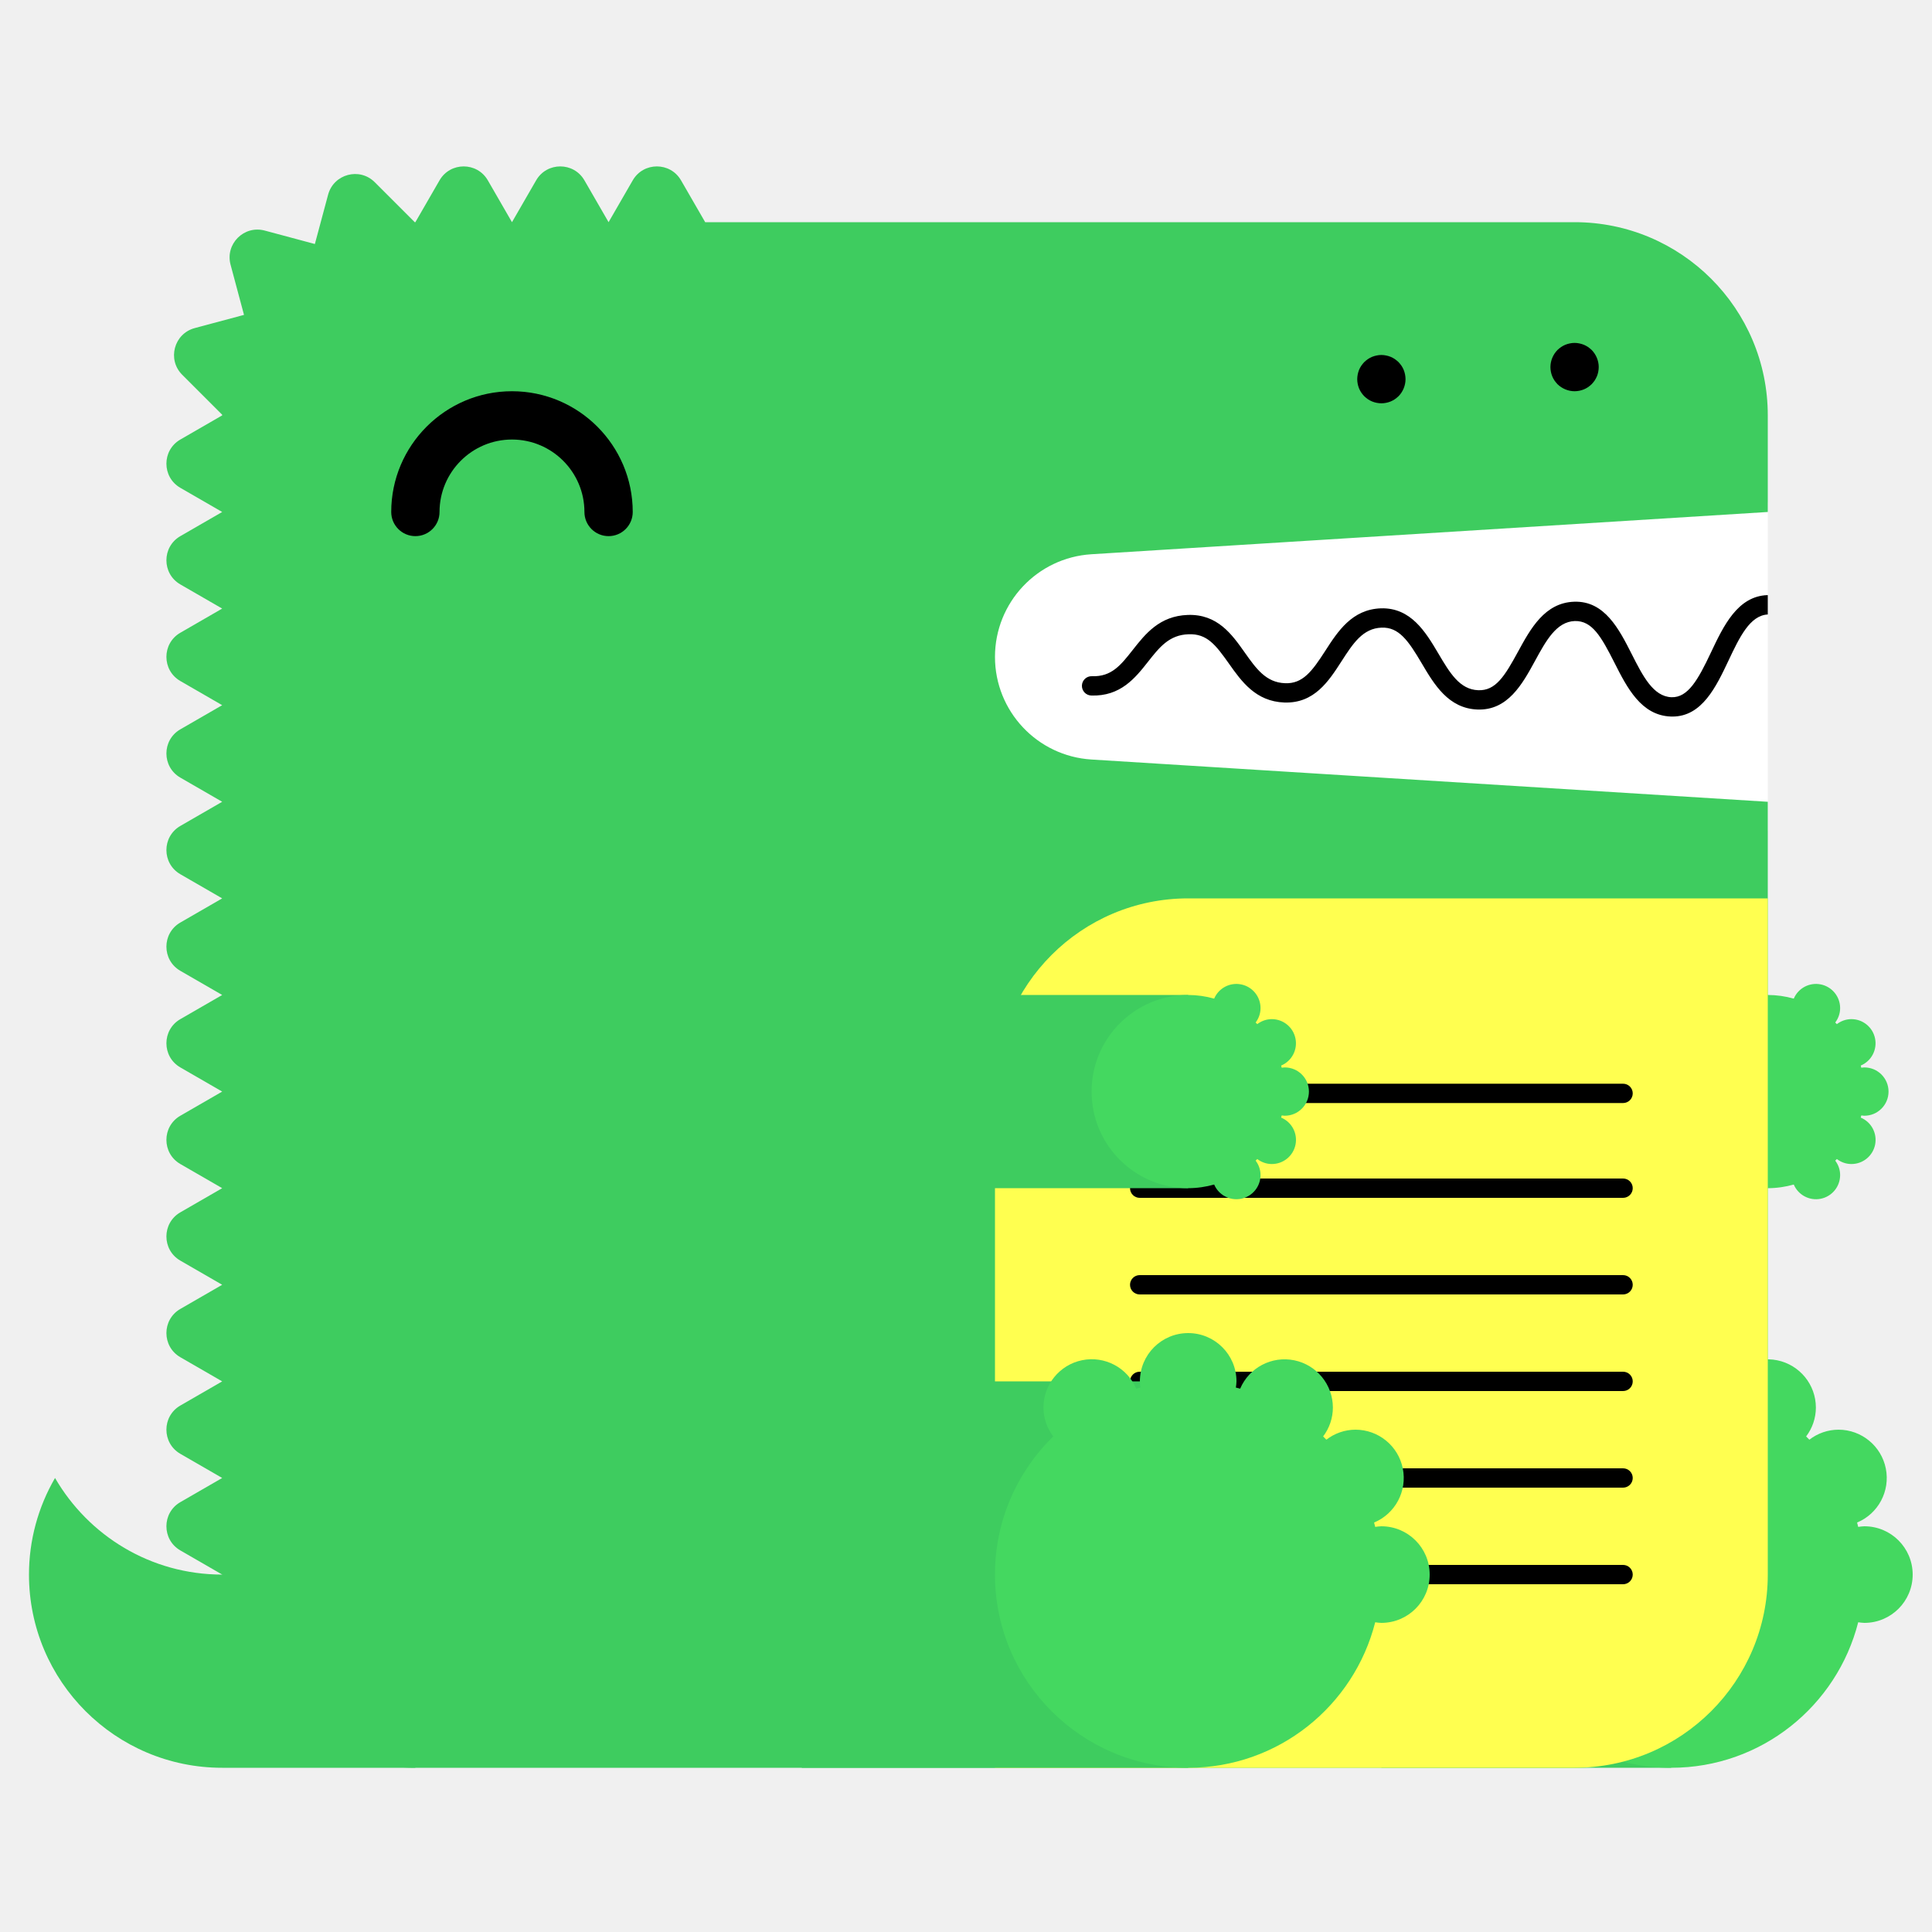
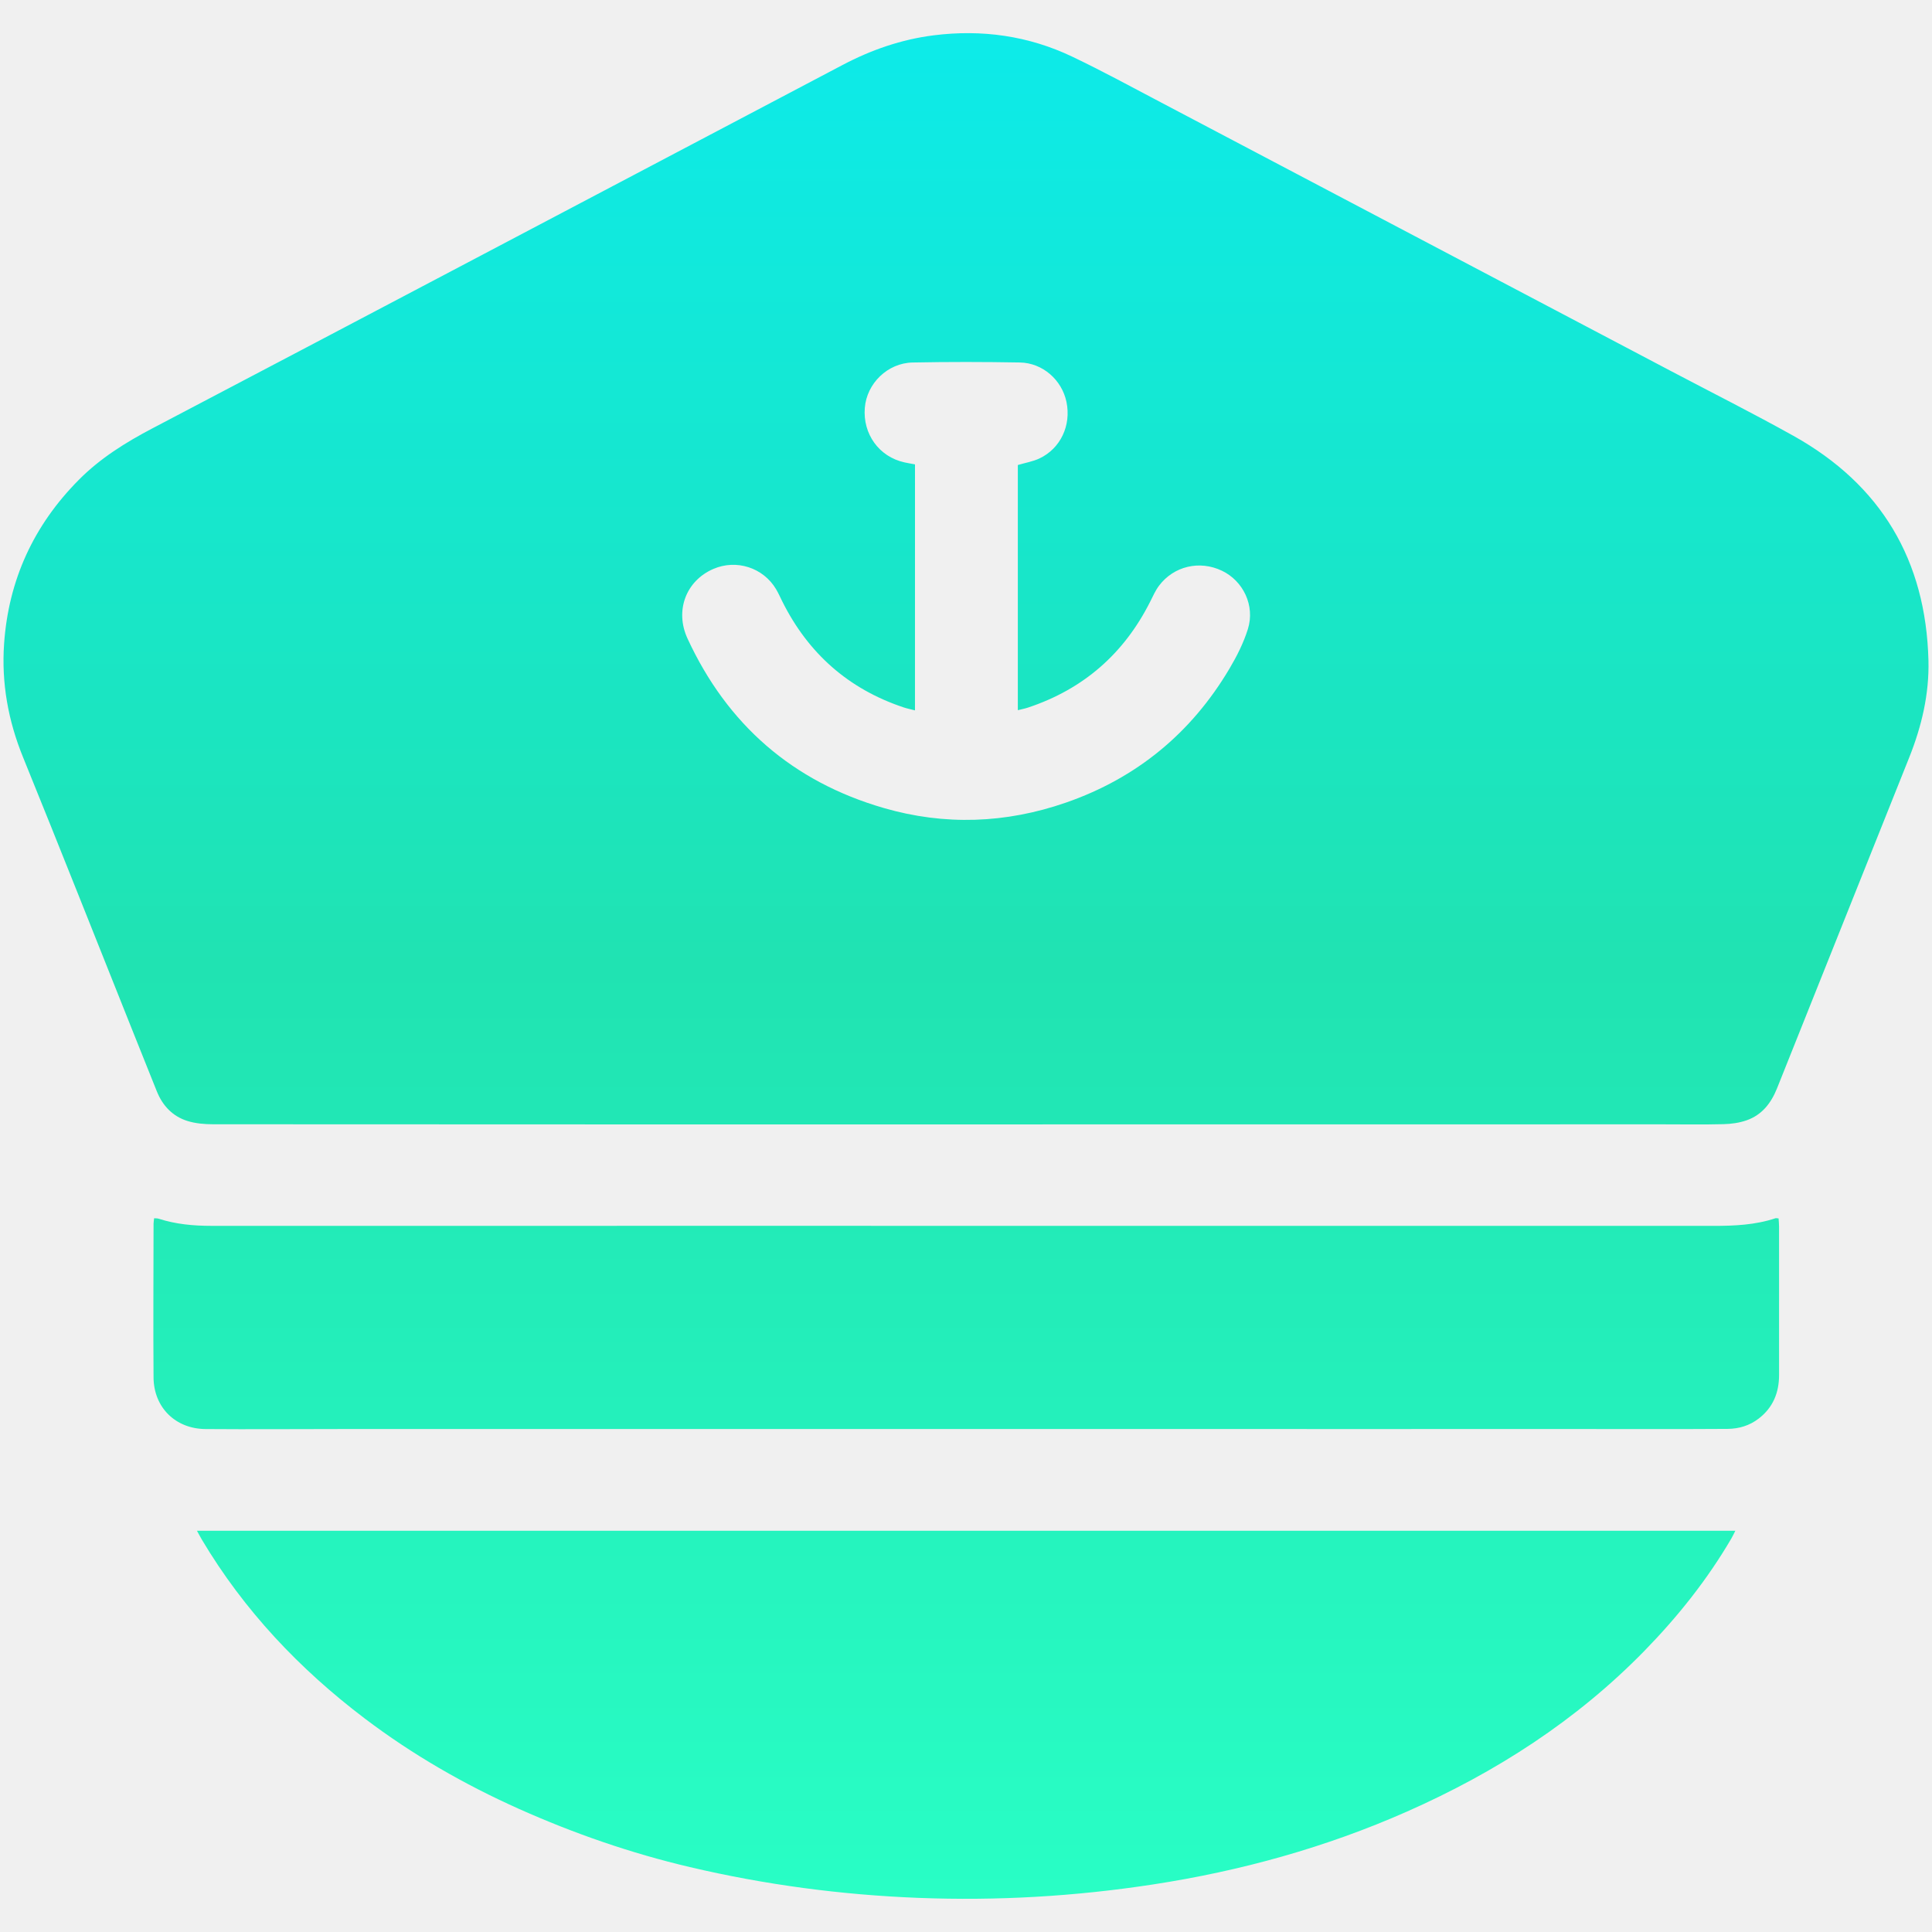
- <svg xmlns="http://www.w3.org/2000/svg" width="200" height="200" viewBox="0 0 200 200">
-   <g fill="none" fill-rule="evenodd">
-     <path fill="#FFF" d="M99 52h84v34H99z" />
-     <path d="M23 163c-7.398 0-13.843-4.027-17.303-10A19.886 19.886 0 0 0 3 163c0 11.046 8.954 20 20 20h20v-20H23z" fill="#3ECC5F" />
-     <path d="M112.98 57.376L183 53V43c0-11.046-8.954-20-20-20H73l-2.5-4.33c-1.112-1.925-3.889-1.925-5 0L63 23l-2.5-4.33c-1.111-1.925-3.889-1.925-5 0L53 23l-2.5-4.33c-1.111-1.925-3.889-1.925-5 0L43 23c-.022 0-.042.003-.065.003l-4.142-4.141c-1.57-1.571-4.252-.853-4.828 1.294l-1.369 5.104-5.192-1.392c-2.148-.575-4.111 1.389-3.535 3.536l1.39 5.193-5.102 1.367c-2.148.576-2.867 3.259-1.296 4.83l4.142 4.142c0 .021-.003.042-.003.064l-4.33 2.5c-1.925 1.111-1.925 3.889 0 5L23 53l-4.33 2.5c-1.925 1.111-1.925 3.889 0 5L23 63l-4.33 2.5c-1.925 1.111-1.925 3.889 0 5L23 73l-4.33 2.5c-1.925 1.111-1.925 3.889 0 5L23 83l-4.33 2.5c-1.925 1.111-1.925 3.889 0 5L23 93l-4.33 2.5c-1.925 1.111-1.925 3.889 0 5L23 103l-4.33 2.5c-1.925 1.111-1.925 3.889 0 5L23 113l-4.33 2.5c-1.925 1.111-1.925 3.889 0 5L23 123l-4.33 2.5c-1.925 1.111-1.925 3.889 0 5L23 133l-4.33 2.5c-1.925 1.111-1.925 3.889 0 5L23 143l-4.33 2.5c-1.925 1.111-1.925 3.889 0 5L23 153l-4.33 2.5c-1.925 1.111-1.925 3.889 0 5L23 163c0 11.046 8.954 20 20 20h120c11.046 0 20-8.954 20-20V83l-70.02-4.376A10.645 10.645 0 0 1 103 68c0-5.621 4.37-10.273 9.98-10.624" fill="#3ECC5F" />
-     <path fill="#3ECC5F" d="M143 183h30v-40h-30z" />
-     <path d="M193 158c-.219 0-.428.037-.639.064-.038-.15-.074-.301-.116-.451A5 5 0 0 0 190.32 148a4.96 4.96 0 0 0-3.016 1.036 26.531 26.531 0 0 0-.335-.336 4.955 4.955 0 0 0 1.011-2.987 5 5 0 0 0-9.599-1.959c-.148-.042-.297-.077-.445-.115.027-.211.064-.42.064-.639a5 5 0 0 0-5-5 5 5 0 0 0-5 5c0 .219.037.428.064.639-.148.038-.297.073-.445.115a4.998 4.998 0 0 0-9.599 1.959c0 1.125.384 2.151 1.011 2.987-3.717 3.632-6.031 8.693-6.031 14.3 0 11.046 8.954 20 20 20 9.339 0 17.16-6.41 19.361-15.064.211.027.42.064.639.064a5 5 0 0 0 5-5 5 5 0 0 0-5-5" fill="#44D860" />
-     <path fill="#3ECC5F" d="M153 123h30v-20h-30z" />
-     <path d="M193 115.5a2.5 2.5 0 1 0 0-5c-.109 0-.214.019-.319.032-.02-.075-.037-.15-.058-.225a2.501 2.501 0 0 0-.963-4.807c-.569 0-1.088.197-1.508.518a6.653 6.653 0 0 0-.168-.168c.314-.417.506-.931.506-1.494a2.5 2.5 0 0 0-4.8-.979A9.987 9.987 0 0 0 183 103c-5.522 0-10 4.478-10 10s4.478 10 10 10c.934 0 1.833-.138 2.69-.377a2.5 2.5 0 0 0 4.8-.979c0-.563-.192-1.077-.506-1.494.057-.055.113-.111.168-.168.42.321.939.518 1.508.518a2.5 2.5 0 0 0 .963-4.807c.021-.074.038-.15.058-.225.105.013.21.032.319.032" fill="#44D860" />
-     <path d="M63 55.5a2.5 2.5 0 0 1-2.5-2.5c0-4.136-3.364-7.5-7.5-7.5s-7.5 3.364-7.5 7.5a2.5 2.5 0 1 1-5 0c0-6.893 5.607-12.5 12.5-12.5S65.5 46.107 65.5 53a2.5 2.5 0 0 1-2.5 2.5" fill="#000" />
-     <path d="M103 183h60c11.046 0 20-8.954 20-20V93h-60c-11.046 0-20 8.954-20 20v70z" fill="#FFFF50" />
-     <path d="M168.02 124h-50.04a1 1 0 1 1 0-2h50.04a1 1 0 1 1 0 2m0 20h-50.04a1 1 0 1 1 0-2h50.04a1 1 0 1 1 0 2m0 20h-50.04a1 1 0 1 1 0-2h50.04a1 1 0 1 1 0 2m0-49.814h-50.04a1 1 0 1 1 0-2h50.04a1 1 0 1 1 0 2m0 19.814h-50.04a1 1 0 1 1 0-2h50.04a1 1 0 1 1 0 2m0 20h-50.04a1 1 0 1 1 0-2h50.04a1 1 0 1 1 0 2M183 61.611c-.012 0-.022-.006-.034-.005-3.09.105-4.552 3.196-5.842 5.923-1.346 2.85-2.387 4.703-4.093 4.647-1.889-.068-2.969-2.202-4.113-4.46-1.314-2.594-2.814-5.536-5.963-5.426-3.046.104-4.513 2.794-5.807 5.167-1.377 2.528-2.314 4.065-4.121 3.994-1.927-.07-2.951-1.805-4.136-3.813-1.321-2.236-2.848-4.75-5.936-4.664-2.994.103-4.465 2.385-5.763 4.4-1.373 2.13-2.335 3.428-4.165 3.351-1.973-.07-2.992-1.51-4.171-3.177-1.324-1.873-2.816-3.993-5.895-3.89-2.928.1-4.399 1.97-5.696 3.618-1.232 1.564-2.194 2.802-4.229 2.724a1 1 0 0 0-.072 2c3.017.101 4.545-1.8 5.872-3.487 1.177-1.496 2.193-2.787 4.193-2.855 1.926-.082 2.829 1.115 4.195 3.045 1.297 1.834 2.769 3.914 5.731 4.021 3.103.104 4.596-2.215 5.918-4.267 1.182-1.834 2.202-3.417 4.15-3.484 1.793-.067 2.769 1.35 4.145 3.681 1.297 2.197 2.766 4.686 5.787 4.796 3.125.108 4.634-2.62 5.949-5.035 1.139-2.088 2.214-4.06 4.119-4.126 1.793-.042 2.728 1.595 4.111 4.33 1.292 2.553 2.757 5.445 5.825 5.556l.169.003c3.064 0 4.518-3.075 5.805-5.794 1.139-2.41 2.217-4.68 4.067-4.773v-2z" fill="#000" />
-     <path fill="#3ECC5F" d="M83 183h40v-40H83z" />
-     <path d="M143 158c-.219 0-.428.037-.639.064-.038-.15-.074-.301-.116-.451A5 5 0 0 0 140.32 148a4.96 4.96 0 0 0-3.016 1.036 26.531 26.531 0 0 0-.335-.336 4.955 4.955 0 0 0 1.011-2.987 5 5 0 0 0-9.599-1.959c-.148-.042-.297-.077-.445-.115.027-.211.064-.42.064-.639a5 5 0 0 0-5-5 5 5 0 0 0-5 5c0 .219.037.428.064.639-.148.038-.297.073-.445.115a4.998 4.998 0 0 0-9.599 1.959c0 1.125.384 2.151 1.011 2.987-3.717 3.632-6.031 8.693-6.031 14.3 0 11.046 8.954 20 20 20 9.339 0 17.16-6.41 19.361-15.064.211.027.42.064.639.064a5 5 0 0 0 5-5 5 5 0 0 0-5-5" fill="#44D860" />
-     <path fill="#3ECC5F" d="M83 123h40v-20H83z" />
-     <path d="M133 115.5a2.5 2.5 0 1 0 0-5c-.109 0-.214.019-.319.032-.02-.075-.037-.15-.058-.225a2.501 2.501 0 0 0-.963-4.807c-.569 0-1.088.197-1.508.518a6.653 6.653 0 0 0-.168-.168c.314-.417.506-.931.506-1.494a2.5 2.5 0 0 0-4.8-.979A9.987 9.987 0 0 0 123 103c-5.522 0-10 4.478-10 10s4.478 10 10 10c.934 0 1.833-.138 2.69-.377a2.5 2.5 0 0 0 4.8-.979c0-.563-.192-1.077-.506-1.494.057-.055.113-.111.168-.168.42.321.939.518 1.508.518a2.5 2.5 0 0 0 .963-4.807c.021-.074.038-.15.058-.225.105.013.21.032.319.032" fill="#44D860" />
-     <path d="M143 41.75c-.16 0-.33-.02-.49-.05a2.52 2.52 0 0 1-.47-.14c-.15-.06-.29-.14-.431-.23-.13-.09-.259-.2-.38-.31-.109-.12-.219-.24-.309-.38s-.17-.28-.231-.43a2.619 2.619 0 0 1-.189-.96c0-.16.02-.33.05-.49.03-.16.08-.31.139-.47.061-.15.141-.29.231-.43.09-.13.2-.26.309-.38.121-.11.25-.22.38-.31.141-.09.281-.17.431-.23.149-.06.31-.11.47-.14.32-.07.65-.07.98 0 .159.03.32.08.47.14.149.06.29.14.43.23.13.09.259.2.38.31.11.12.22.25.31.38.09.14.17.28.23.43.06.16.11.31.14.47.029.16.05.33.05.49 0 .66-.271 1.31-.73 1.77-.121.11-.25.22-.38.31-.14.09-.281.17-.43.23a2.565 2.565 0 0 1-.96.19m20-1.25c-.66 0-1.3-.27-1.771-.73a3.802 3.802 0 0 1-.309-.38c-.09-.14-.17-.28-.231-.43a2.619 2.619 0 0 1-.189-.96c0-.66.27-1.3.729-1.77.121-.11.25-.22.38-.31.141-.09.281-.17.431-.23.149-.06.31-.11.47-.14.32-.07.66-.07.98 0 .159.03.32.08.47.14.149.06.29.14.43.23.13.09.259.2.38.31.459.47.73 1.11.73 1.77 0 .16-.021.33-.05.49-.03.16-.08.32-.14.47-.07.15-.14.29-.23.43-.09.13-.2.26-.31.38-.121.11-.25.22-.38.31-.14.09-.281.17-.43.23a2.565 2.565 0 0 1-.96.19" fill="#000" />
-   </g>
+ <svg xmlns="http://www.w3.org/2000/svg" enable-background="new 0 0 1100 1100" viewBox="0 0 1100 1100">
+   <linearGradient id="a" gradientUnits="userSpaceOnUse" x1="550" x2="550" y1="0" y2="1100">
+     <stop offset="0" stop-color="#0cebeb" />
+     <stop offset=".5" stop-color="#20e3b2" />
+     <stop offset="1" stop-color="#29ffc6" />
+   </linearGradient>
+   <clipPath id="b">
+     <path d="m549.85 640.19c-142.82 0-285.64.02-428.46-.08-4.93 0-10.09-.43-14.75-1.9-8.37-2.64-14.06-8.66-17.35-16.85-4.34-10.82-8.68-21.65-13.01-32.48-21.02-52.6-41.83-105.29-63.17-157.76-8.46-20.81-12.32-42.18-10.79-64.46 2.5-36.38 16.82-67.52 42.52-93.43 12.23-12.34 26.73-21.36 42.01-29.38 58.29-30.57 116.51-61.25 174.75-91.92 72.68-38.27 145.36-76.55 218.02-114.88 16.37-8.64 33.59-14.62 51.98-16.94 27.45-3.45 53.95.24 78.94 12.17 17.13 8.18 33.83 17.27 50.64 26.12 96.87 50.99 193.72 102.03 290.57 153.06 23.14 12.19 46.54 23.94 69.37 36.69 49.93 27.88 75.42 70.88 76.86 127.93.48 19.05-3.86 37.41-10.9 55.07-25.06 62.83-50.24 125.61-75.29 188.44-3.38 8.48-8.59 15.18-17.29 18.25-4.15 1.47-8.76 2.1-13.19 2.21-11.49.3-23 .1-34.49.1-132.33.04-264.65.04-396.97.04zm-28.9-235.73c-2.54-.66-4.63-1.08-6.63-1.75-31.3-10.49-54.11-30.7-68.85-60.15-1.19-2.38-2.26-4.84-3.62-7.13-7.32-12.28-22.61-17.17-35.72-11.49-15.61 6.76-22.02 23.8-14.67 39.67 22.66 48.97 59.81 81.37 111.65 96.42 34.8 10.1 69.62 8.8 103.77-3.05 40.26-13.97 71.38-39.59 93.12-76.27 4.22-7.11 8.05-14.7 10.5-22.56 4.15-13.32-2.64-27.4-14.79-33.2-12.71-6.07-27.41-2.66-35.83 8.55-2.07 2.76-3.49 6.04-5.06 9.15-14.91 29.58-38 49.72-69.46 60.2-1.82.61-3.72.96-5.85 1.5 0-47.06 0-93.47 0-139.59 4.39-1.3 8.6-1.99 12.31-3.74 12.04-5.68 18.16-18.85 15.39-32.16-2.62-12.55-13.53-22.24-26.57-22.48-20.32-.36-40.66-.4-60.98.01-14.35.29-26.14 11.92-27.27 25.8-1.22 14.95 8.14 27.87 22.53 31.06 1.93.43 3.88.74 6.04 1.15-.01 46.69-.01 93.07-.01 140.06z" />
+     <path d="m988.03 871.55c-.9 1.76-1.49 3.08-2.22 4.32-13.7 23.45-30.49 44.52-49.41 63.92-38.83 39.81-84.68 69.25-135.34 91.65-46.33 20.48-94.68 33.84-144.67 41.5-44.27 6.79-88.76 9.38-133.54 7.63-43.93-1.72-87.3-7.47-130.07-17.53-33.49-7.87-65.89-19.09-97.32-33.14-31.16-13.94-60.59-30.85-87.79-51.46-37.16-28.15-68.72-61.51-92.68-101.74-.9-1.52-1.71-3.09-2.86-5.16 292.19.01 583.59.01 875.9.01z" />
+     <path d="m1012.65 693.72c.1 1.68.27 3.14.27 4.59.01 28.17.01 56.33.01 84.5 0 10.08-3.4 18.55-11.58 24.85-5.24 4.03-11.22 5.83-17.7 5.89-14.49.13-28.99.09-43.48.09-28.82 0-57.65-.02-86.47-.02-26.15 0-52.31.02-78.46.02-28.82 0-57.65-.02-86.47-.02-26.49 0-52.98 0-79.46 0-28.49 0-56.98 0-85.47 0-26.49 0-52.98 0-79.46 0-28.49 0-56.98 0-85.47 0-26.49 0-52.98 0-79.46 0-28.66 0-57.31 0-85.97.01-25.49.01-50.98.21-76.47.01-17.15-.13-29.46-12.33-29.59-29.39-.21-29.16-.03-58.32.01-87.48 0-.97.2-1.94.33-3.15 1 .09 1.83.02 2.56.26 9.79 3.16 19.86 4.07 30.09 4.07 108.16-.03 216.33-.01 324.49-.01 176.83 0 353.66-.02 530.49.03 12.06 0 23.99-.5 35.55-4.37.29-.09.64.04 1.71.12z" />
+   </clipPath>
+   <path d="m0 0h1100v1100h-1100z" fill="url(#a)" clip-path="url(#b)" />
</svg>
